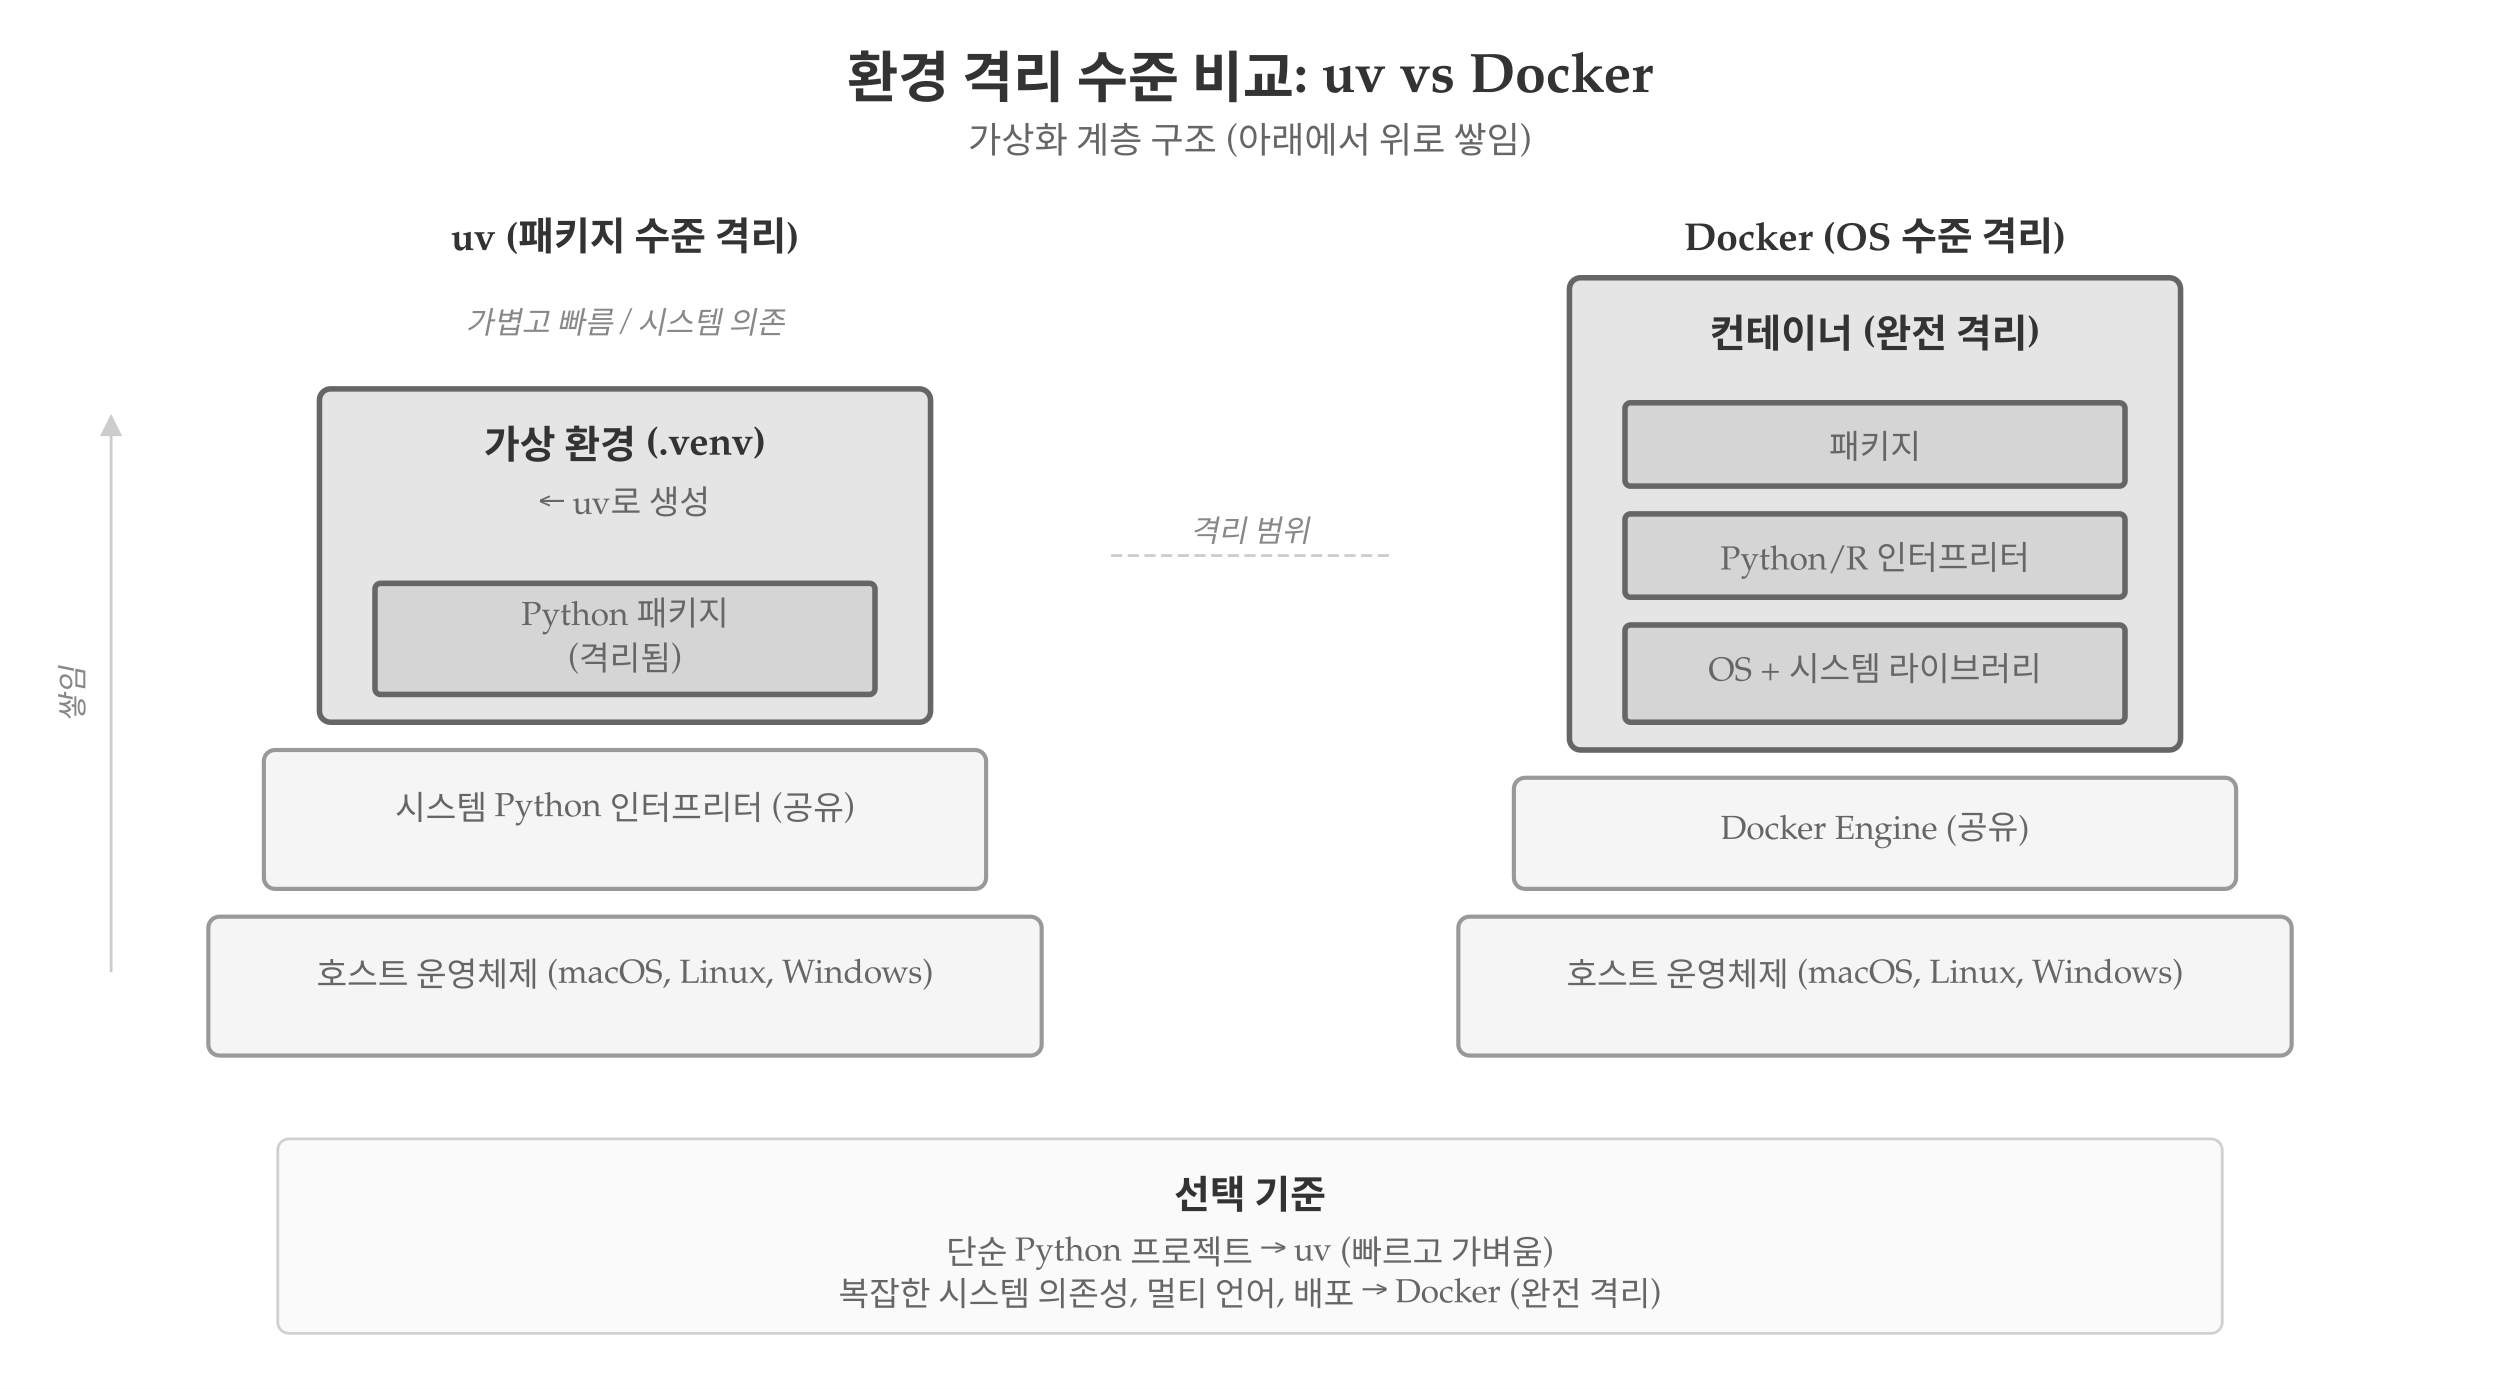
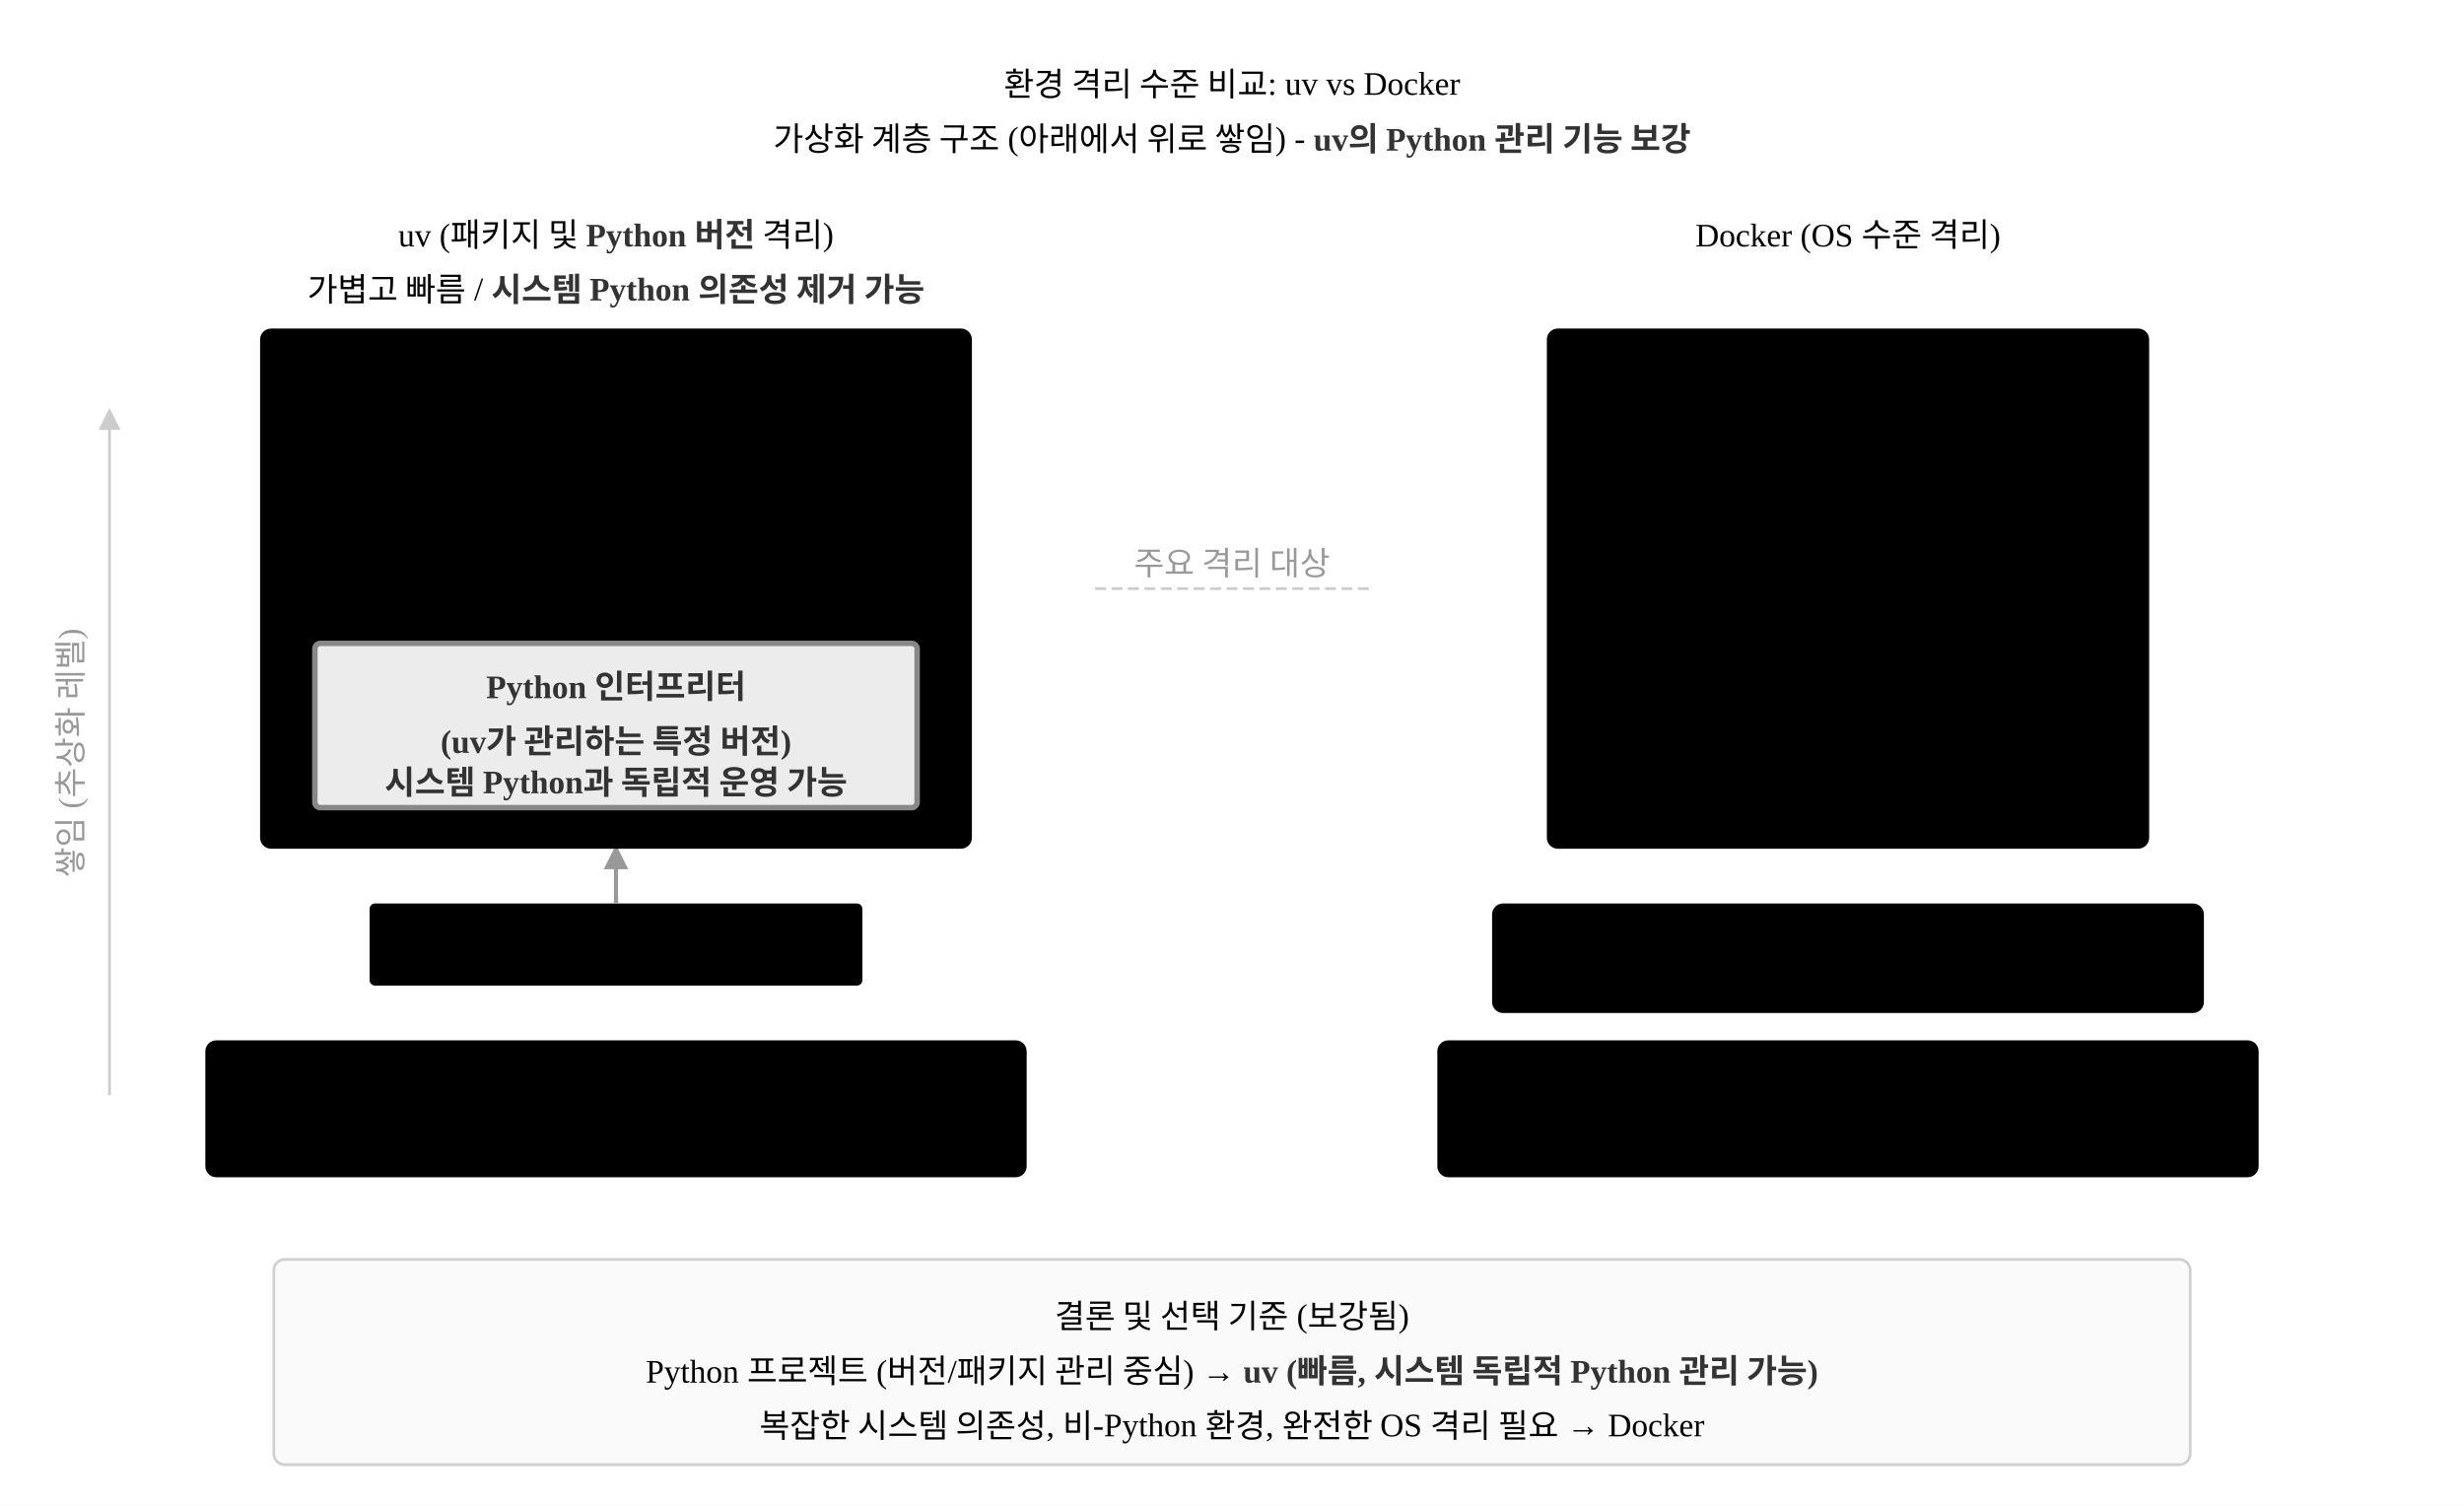
- <svg xmlns="http://www.w3.org/2000/svg" viewBox="0 0 900 500">
+ <svg xmlns="http://www.w3.org/2000/svg" viewBox="0 0 900 550">
  <defs>
    <style>
-       /* Tufte Style: Grayscale, Serif font, minimal decoration */
-       .tufte-text { font-family: Palatino, 'Book Antiqua', Georgia, serif; fill: #333; }
-       .title { font-size: 20px; font-weight: bold; }
-       .subtitle { font-size: 13px; fill: #666; }
-       .label { font-size: 14px; font-weight: 600; }
-       .detail { font-size: 12px; fill: #666; }
-       .note { font-size: 11px; fill: #888; font-style: italic; }
+       /* Tufte Style: Grayscale, Serif font, minimal decoration */
+       .tufte-text { font-family: Palatino, 'Book Antiqua', Georgia, serif; fill: #333; }
+       .title { font-size: 20px; font-weight: bold; }
+       .subtitle { font-size: 13px; fill: #666; }
+       .label { font-size: 14px; font-weight: 600; }
+       .detail { font-size: 12px; fill: #666; }
+       .note { font-size: 11px; fill: #888; font-style: italic; }
+       .highlight { fill: #ececec; stroke: #888; stroke-width: 2; } /* 강조색 (그레이스케일) */
+       .highlight-text { fill: #333; font-weight: bold; }

-       .layer { fill: #fff; stroke: #999; stroke-width: 1.5; }
-       .layer-shared { fill: #f5f5f5; stroke: #999; stroke-width: 1.5; }
-       .layer-isolated { fill: #e5e5e5; stroke: #666; stroke-width: 2; }
-       .layer-emphatic { fill: #d5d5d5; stroke: #666; stroke-width: 2; }
-     </style>
+       .layer { fill: #fff; stroke: #999; stroke-width: 1.5; }
+       .layer-shared { fill: #f5f5f5; stroke: #999; stroke-width: 1.5; }
+       .layer-isolated { fill: #e5e5e5; stroke: #666; stroke-width: 2; }
+       .layer-emphatic { fill: #d5d5d5; stroke: #666; stroke-width: 2; }
+     </style>
  </defs>
-   <rect x="0" y="0" width="900" height="500" fill="#ffffff" />
+   <rect x="0" y="0" width="900" height="550" fill="#ffffff" />
  <text x="450" y="35" text-anchor="middle" class="tufte-text title">환경 격리 수준 비교: uv vs Docker</text>
-   <text x="450" y="55" text-anchor="middle" class="tufte-text subtitle">가상화 계층 구조 (아래에서 위로 쌓임)</text>
-   <text x="225" y="90" text-anchor="middle" class="tufte-text label">uv (패키지 수준 격리)</text>
-   <rect x="75" y="330" width="300" height="50" rx="4" class="layer-shared" />
-   <text x="225" y="355" text-anchor="middle" class="tufte-text detail">호스트 운영체제 (macOS, Linux, Windows)</text>
-   <rect x="95" y="270" width="260" height="50" rx="4" class="layer-shared" />
-   <text x="225" y="295" text-anchor="middle" class="tufte-text detail">시스템 Python 인터프리터 (공유)</text>
-   <rect x="115" y="140" width="220" height="120" rx="4" class="layer-isolated" />
-   <text x="225" y="165" text-anchor="middle" class="tufte-text label">가상 환경 (.venv)</text>
-   <text x="225" y="185" text-anchor="middle" class="tufte-text detail">← uv로 생성</text>
-   <rect x="135" y="210" width="180" height="40" rx="2" class="layer-emphatic" />
-   <text x="225" y="225" text-anchor="middle" class="tufte-text detail">Python 패키지</text>
-   <text x="225" y="240" text-anchor="middle" class="tufte-text detail">(격리됨)</text>
-   <text x="225" y="120" text-anchor="middle" class="tufte-text note">가볍고 빠름 / 시스템 의존</text>
+   <text x="450" y="55" text-anchor="middle" class="tufte-text subtitle">가상화 계층 구조 (아래에서 위로 쌓임) - <tspan class="highlight-text">uv의 Python 관리 기능 보강</tspan>
+   </text>
+   <text x="225" y="90" text-anchor="middle" class="tufte-text label">uv (패키지 및 <tspan class="highlight-text">Python 버전</tspan> 격리)</text>
+   <rect x="75" y="380" width="300" height="50" rx="4" class="layer-shared" />
+   <text x="225" y="405" text-anchor="middle" class="tufte-text detail">호스트 운영체제 (macOS, Linux, Windows)</text>
+   <rect x="135" y="330" width="180" height="30" rx="2" class="layer" style="stroke-dasharray: 4,2;" />
+   <text x="225" y="348" text-anchor="middle" class="tufte-text note">uv 도구 (명령어 실행)</text>
+   <path d="M 225 330 L 225 310" fill="none" stroke="#999" stroke-width="1.5" marker-end="url(#arrow-up-sm)" />
+   <rect x="95" y="120" width="260" height="190" rx="4" class="layer-isolated" />
+   <text x="225" y="145" text-anchor="middle" class="tufte-text label">가상 환경 (.venv)</text>
+   <text x="225" y="165" text-anchor="middle" class="tufte-text detail">← uv로 생성 및 관리</text>
+   <rect x="135" y="180" width="180" height="40" rx="2" class="layer-emphatic" />
+   <text x="225" y="195" text-anchor="middle" class="tufte-text detail">Python 패키지</text>
+   <text x="225" y="210" text-anchor="middle" class="tufte-text detail">(격리됨)</text>
+   <rect x="115" y="235" width="220" height="60" rx="2" class="highlight" />
+   <text x="225" y="255" text-anchor="middle" class="tufte-text label highlight-text">Python 인터프리터</text>
+   <text x="225" y="275" text-anchor="middle" class="tufte-text detail highlight-text">(uv가 관리하는 특정 버전)</text>
+   <text x="225" y="290" text-anchor="middle" class="tufte-text note highlight-text">시스템 Python과 독립적 운영 가능</text>
+   <text x="225" y="110" text-anchor="middle" class="tufte-text note">가볍고 빠름 / <tspan class="highlight-text">시스템 Python 의존성 제거 가능</tspan>
+   </text>
  <text x="675" y="90" text-anchor="middle" class="tufte-text label">Docker (OS 수준 격리)</text>
-   <rect x="525" y="330" width="300" height="50" rx="4" class="layer-shared" />
-   <text x="675" y="355" text-anchor="middle" class="tufte-text detail">호스트 운영체제 (macOS, Linux, Windows)</text>
-   <rect x="545" y="280" width="260" height="40" rx="4" class="layer-shared" />
-   <text x="675" y="302" text-anchor="middle" class="tufte-text detail">Docker Engine (공유)</text>
-   <rect x="565" y="100" width="220" height="170" rx="4" class="layer-isolated" />
-   <text x="675" y="125" text-anchor="middle" class="tufte-text label">컨테이너 (완전 격리)</text>
-   <rect x="585" y="145" width="180" height="30" rx="2" class="layer-emphatic" />
-   <text x="675" y="165" text-anchor="middle" class="tufte-text detail">패키지</text>
-   <rect x="585" y="185" width="180" height="30" rx="2" class="layer-emphatic" />
-   <text x="675" y="205" text-anchor="middle" class="tufte-text detail">Python/R 인터프리터</text>
-   <rect x="585" y="225" width="180" height="35" rx="2" class="layer-emphatic" />
-   <text x="675" y="245" text-anchor="middle" class="tufte-text detail">OS + 시스템 라이브러리</text>
-   <path d="M 40 350 L 40 150" fill="none" stroke="#ccc" stroke-width="1" marker-end="url(#arrow-up)" />
-   <text x="30" y="250" text-anchor="middle" class="tufte-text note" fill="#999" transform="rotate(-90, 30, 250)">쌓임</text>
+   <rect x="525" y="380" width="300" height="50" rx="4" class="layer-shared" />
+   <text x="675" y="405" text-anchor="middle" class="tufte-text detail">호스트 운영체제 (macOS, Linux, Windows)</text>
+   <rect x="545" y="330" width="260" height="40" rx="4" class="layer-shared" />
+   <text x="675" y="352" text-anchor="middle" class="tufte-text detail">Docker Engine (공유)</text>
+   <rect x="565" y="120" width="220" height="190" rx="4" class="layer-isolated" />
+   <text x="675" y="145" text-anchor="middle" class="tufte-text label">컨테이너 (완전 격리)</text>
+   <rect x="585" y="170" width="180" height="30" rx="2" class="layer-emphatic" />
+   <text x="675" y="190" text-anchor="middle" class="tufte-text detail">패키지</text>
+   <rect x="585" y="210" width="180" height="40" rx="2" class="layer-emphatic" />
+   <text x="675" y="230" text-anchor="middle" class="tufte-text detail">Python/R 인터프리터</text>
+   <text x="675" y="245" text-anchor="middle" class="tufte-text detail">(특정 버전)</text>
+   <rect x="585" y="260" width="180" height="40" rx="2" class="layer-emphatic" />
+   <text x="675" y="280" text-anchor="middle" class="tufte-text detail">OS + 시스템 라이브러리</text>
+   <text x="675" y="295" text-anchor="middle" class="tufte-text detail">(최소화된 OS 이미지)</text>
+   <path d="M 40 400 L 40 150" fill="none" stroke="#ccc" stroke-width="1" marker-end="url(#arrow-up)" />
+   <text x="30" y="275" text-anchor="middle" class="tufte-text note" fill="#999" transform="rotate(-90, 30, 275)">쌓임 (추상화 레벨)</text>
  <defs>
    <marker id="arrow-up" markerWidth="8" markerHeight="8" refX="7" refY="4" orient="auto">
      <path d="M 0 0 L 8 4 L 0 8 z" fill="#ccc" />
    </marker>
+     <marker id="arrow-up-sm" markerWidth="6" markerHeight="6" refX="5" refY="3" orient="auto">
+       <path d="M 0 0 L 6 3 L 0 6 z" fill="#999" />
+     </marker>
  </defs>
-   <line x1="400" y1="200" x2="500" y2="200" stroke="#ccc" stroke-width="1" stroke-dasharray="4,2" />
-   <text x="450" y="195" text-anchor="middle" class="tufte-text note" fill="#999">격리 범위</text>
-   <rect x="100" y="410" width="700" height="70" fill="#fafafa" stroke="#d0d0d0" stroke-width="1" rx="4" />
-   <text x="450" y="435" text-anchor="middle" class="tufte-text label">선택 기준</text>
-   <text x="450" y="455" text-anchor="middle" class="tufte-text detail">단순 Python 프로젝트 → uv (빠르고 가벼움)</text>
-   <text x="450" y="470" text-anchor="middle" class="tufte-text detail">복잡한 시스템 의존성, 멀티 언어, 배포 → Docker (완전 격리)</text>
+   <line x1="400" y1="215" x2="500" y2="215" stroke="#ccc" stroke-width="1" stroke-dasharray="4,2" />
+   <text x="450" y="210" text-anchor="middle" class="tufte-text note" fill="#999">주요 격리 대상</text>
+   <rect x="100" y="460" width="700" height="75" fill="#fafafa" stroke="#d0d0d0" stroke-width="1" rx="4" />
+   <text x="450" y="485" text-anchor="middle" class="tufte-text label">결론 및 선택 기준 (보강됨)</text>
+   <text x="450" y="505" text-anchor="middle" class="tufte-text detail">Python 프로젝트 (버전/패키지 관리 중심) → <tspan class="highlight-text">uv (빠름, 시스템 독립적 Python 관리 가능)</tspan>
+   </text>
+   <text x="450" y="525" text-anchor="middle" class="tufte-text detail">복잡한 시스템 의존성, 비-Python 환경, 완전한 OS 격리 필요 → Docker</text>
</svg>
